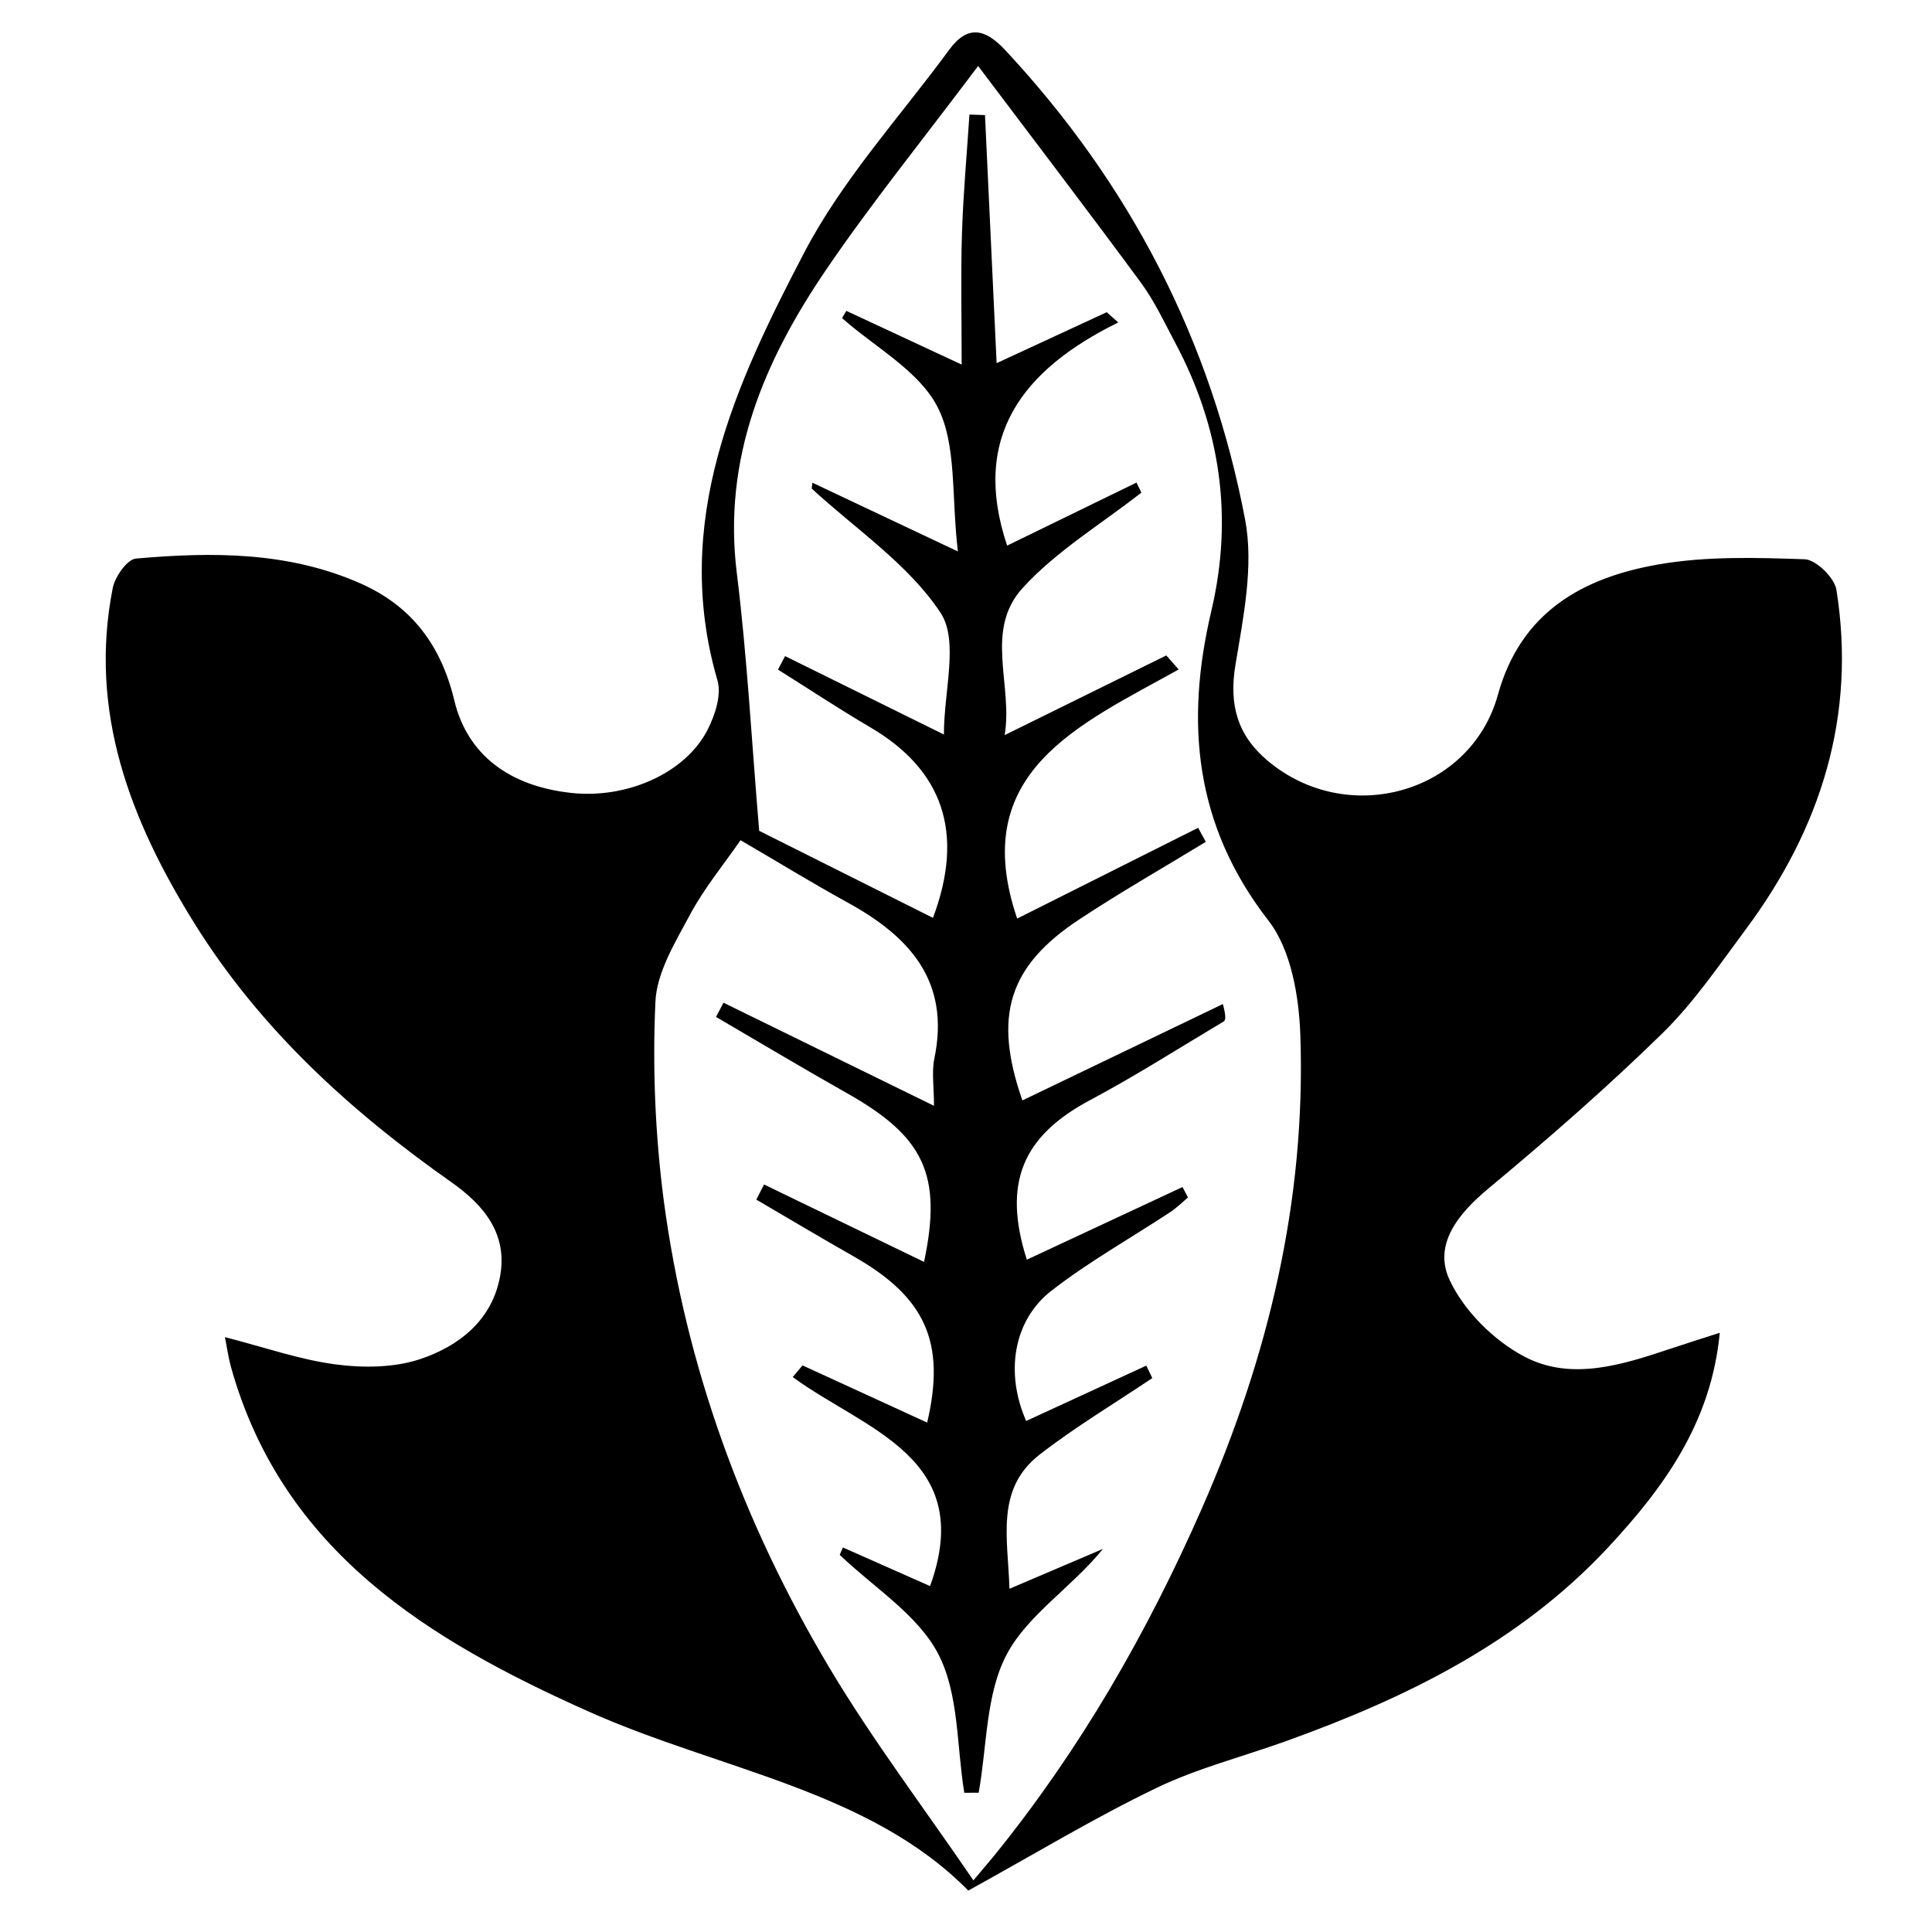
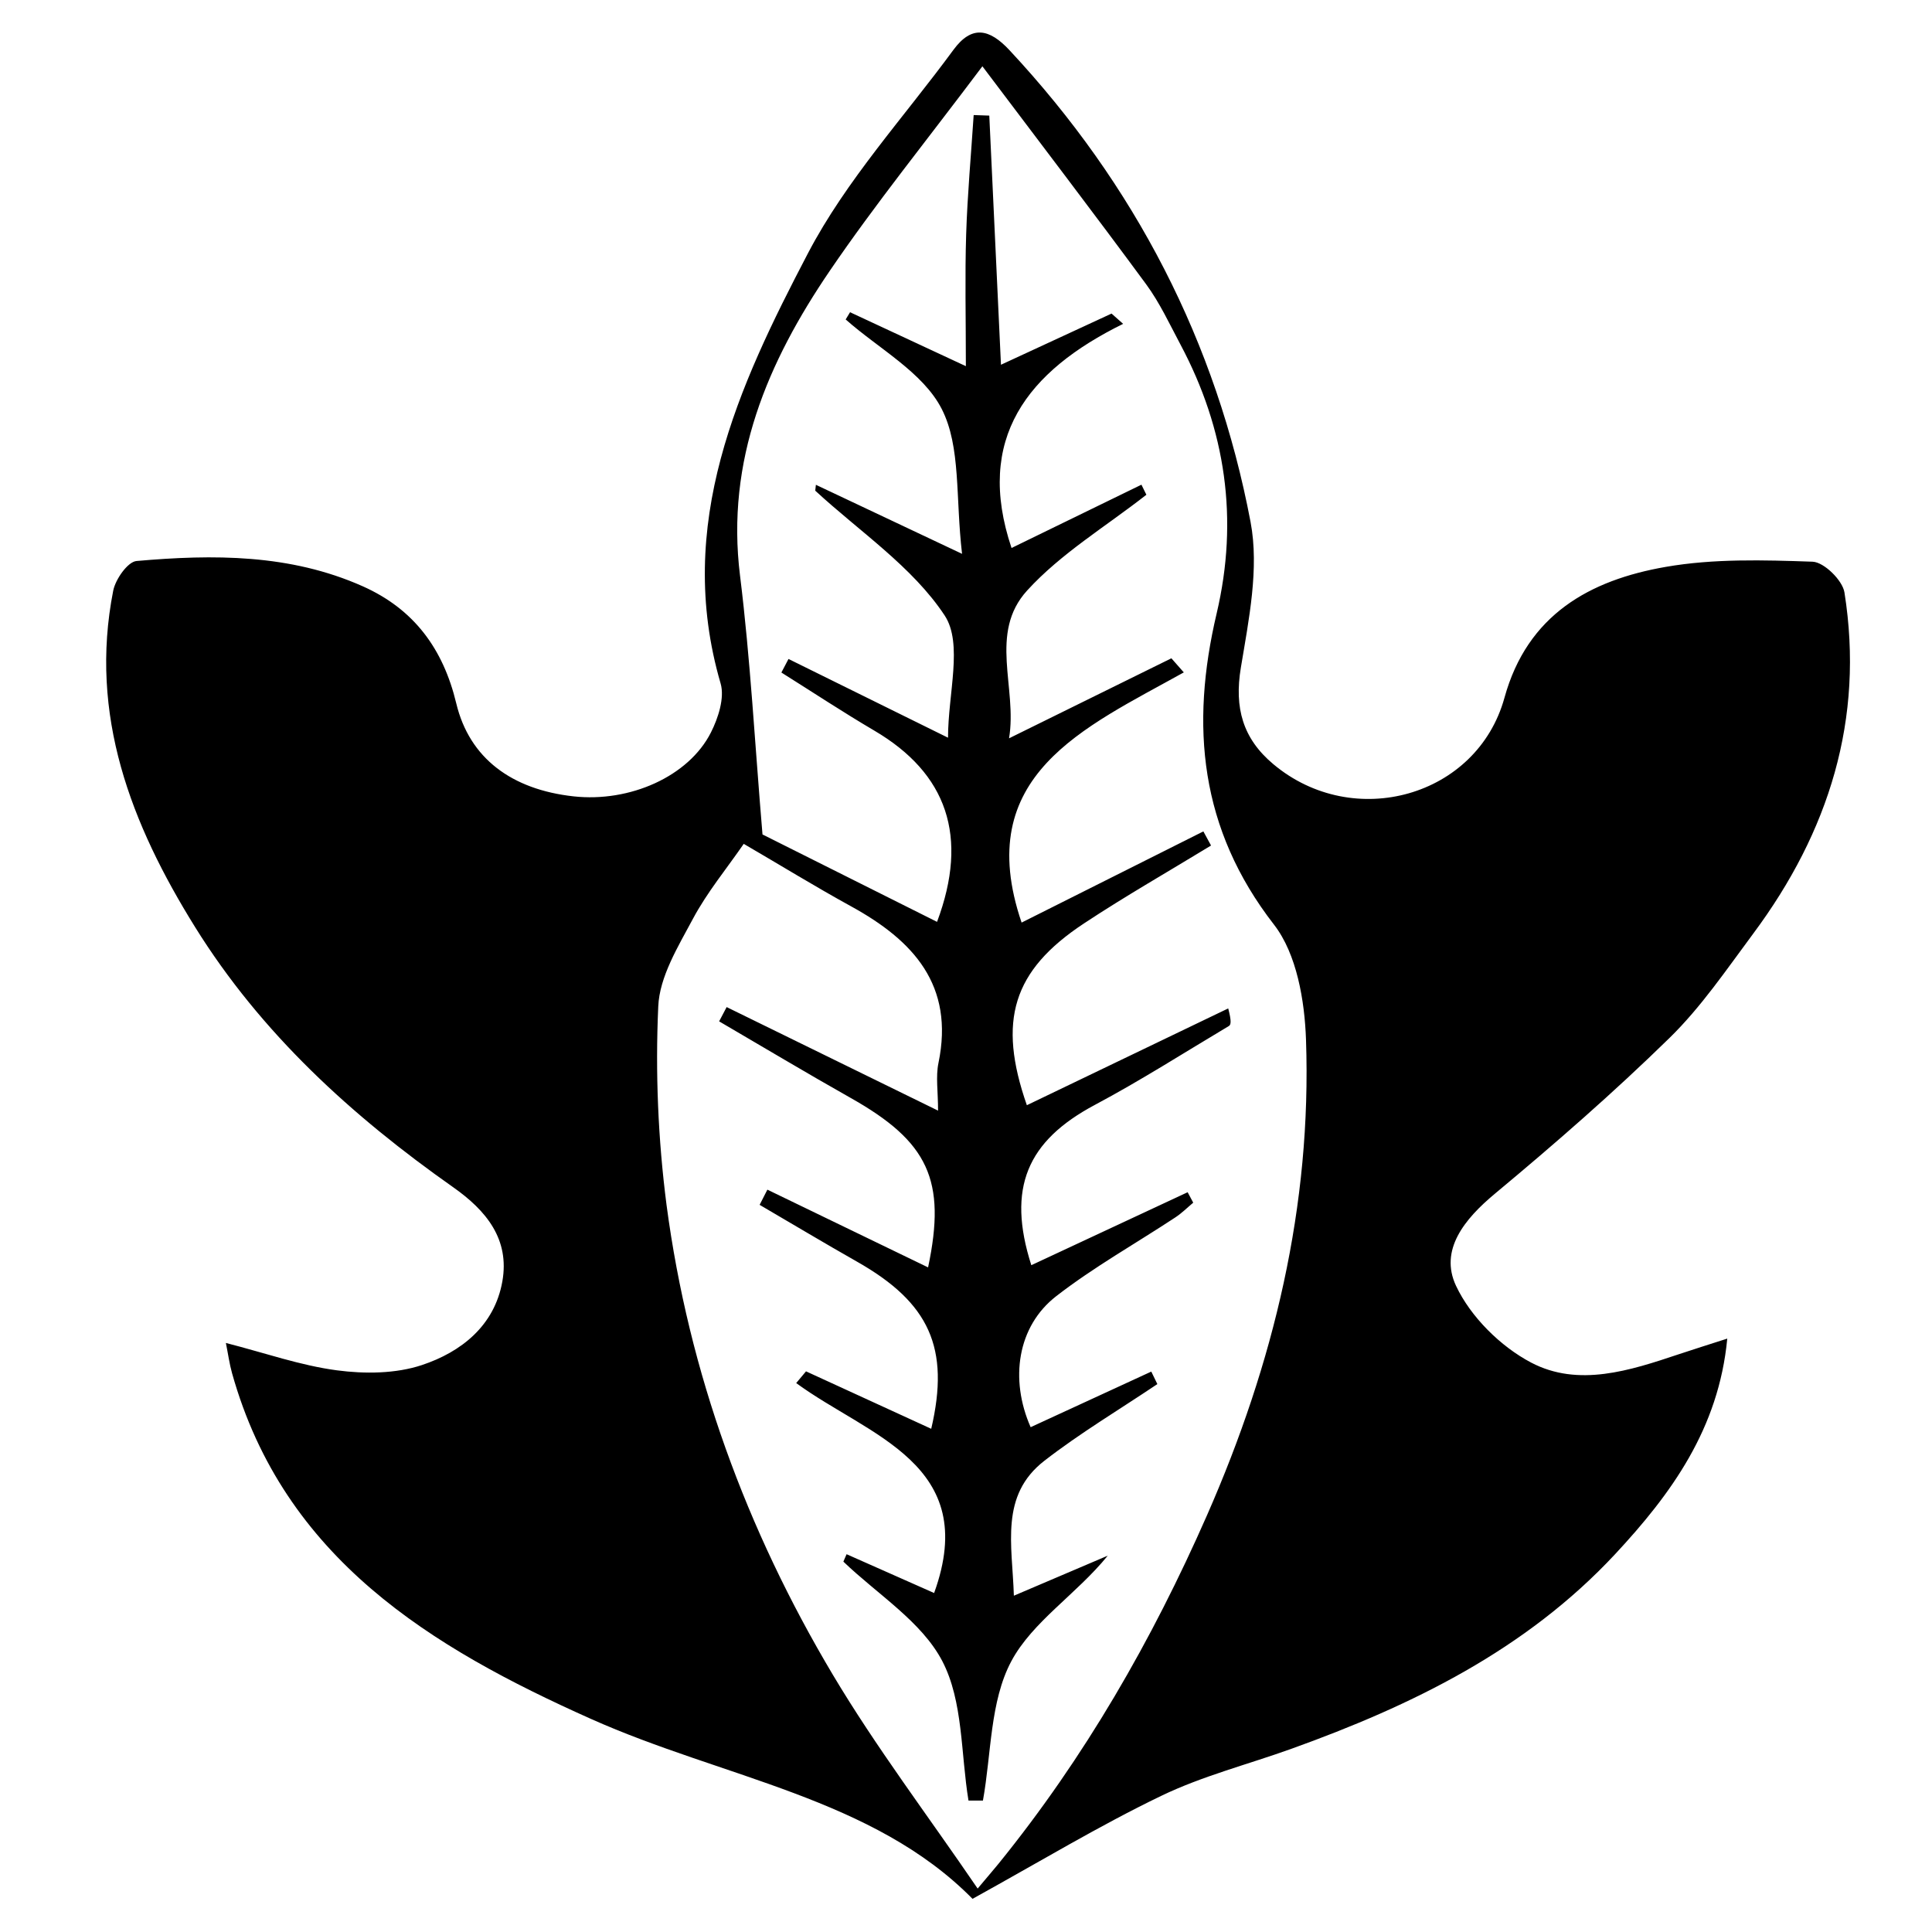
- <svg xmlns="http://www.w3.org/2000/svg" width="72.314" height="72.314" xml:space="preserve">
+ <svg xmlns="http://www.w3.org/2000/svg" width="72" height="72" viewbox="0 0 72 72" xml:space="preserve">
  <g clip-rule="evenodd">
    <path fill="currentColor" fill-rule="evenodd" d="M36.243 70.764c-3.705-3.763-9.299-4.506-14.219-6.705-5.941-2.655-11.443-5.977-13.377-12.887-.096-.343-.144-.7-.229-1.124 1.469.377 2.785.841 4.138 1.02 1.036.138 2.191.128 3.167-.196 1.461-.486 2.705-1.463 2.998-3.117.279-1.575-.602-2.644-1.832-3.51-3.78-2.66-7.155-5.734-9.619-9.696-2.387-3.838-3.963-7.899-3.051-12.535.083-.425.54-1.078.869-1.107 2.862-.252 5.722-.264 8.428.941 1.911.852 2.999 2.327 3.488 4.366.491 2.046 2.067 3.21 4.37 3.464 2.094.231 4.29-.74 5.119-2.379.274-.542.518-1.294.362-1.829-1.729-5.925.657-11.064 3.254-16.029 1.426-2.727 3.581-5.073 5.421-7.581.684-.932 1.34-.795 2.092.012 4.672 5.009 7.713 10.881 8.983 17.582.327 1.729-.066 3.639-.362 5.427-.249 1.5.072 2.644 1.211 3.598 2.988 2.506 7.595 1.215 8.613-2.476.855-3.097 3.179-4.385 6.011-4.877 1.785-.311 3.648-.257 5.471-.193.424.015 1.116.692 1.188 1.144.75 4.722-.583 8.93-3.396 12.712-.994 1.336-1.942 2.738-3.124 3.893-2.075 2.029-4.27 3.943-6.502 5.8-1.141.949-2.08 2.103-1.453 3.437.543 1.154 1.657 2.261 2.798 2.86 1.759.925 3.681.3 5.491-.306.552-.185 1.107-.357 1.819-.587-.318 3.356-2.086 5.785-4.18 8.034-3.326 3.569-7.564 5.636-12.067 7.254-1.621.583-3.315 1.012-4.857 1.757-2.293 1.105-4.479 2.428-7.023 3.833zm.388-3.662-.538.001c-.289-1.752-.196-3.702-.976-5.198-.77-1.476-2.421-2.491-3.687-3.708l.12-.276 3.262 1.446c1.745-4.816-2.442-5.845-5.14-7.824l.366-.437 4.666 2.141c.706-3.014-.071-4.698-2.758-6.224-1.221-.693-2.425-1.414-3.637-2.122l.289-.566 5.989 2.897c.689-3.256.003-4.688-2.887-6.316-1.646-.929-3.267-1.9-4.9-2.853l.28-.532 7.879 3.859c0-.716-.091-1.267.015-1.777.6-2.898-.937-4.562-3.25-5.833-1.354-.744-2.672-1.555-4.007-2.332-.639.927-1.367 1.807-1.894 2.794-.553 1.035-1.246 2.159-1.292 3.269a42.795 42.795 0 0 0 .309 7.394c.829 6.257 2.976 12.101 6.198 17.509 1.607 2.697 3.518 5.214 5.396 7.967.447-.531.617-.728.781-.929 3.209-3.959 5.716-8.318 7.768-12.986 2.489-5.666 3.902-11.532 3.688-17.719-.05-1.458-.345-3.194-1.191-4.286-2.771-3.57-3.126-7.413-2.139-11.6.826-3.504.34-6.852-1.35-10.024-.404-.759-.771-1.553-1.276-2.241-1.93-2.624-3.909-5.212-6.104-8.126-2.094 2.789-3.993 5.134-5.685 7.619-2.319 3.404-3.882 7.059-3.347 11.366.387 3.119.552 6.266.837 9.643l6.505 3.257c1.192-3.179.375-5.533-2.341-7.129-1.172-.689-2.308-1.44-3.46-2.163l.265-.505 5.945 2.934c0-1.639.564-3.51-.125-4.555-1.201-1.819-3.174-3.128-4.823-4.651l.024-.219 5.447 2.573c-.248-2.107-.038-3.989-.757-5.398-.697-1.366-2.348-2.245-3.58-3.337l.163-.269 4.316 2.01c0-1.82-.038-3.366.011-4.909.047-1.484.183-2.966.28-4.449l.582.02.435 9.285 4.121-1.907.432.383c-3.587 1.767-5.525 4.284-4.159 8.353l4.841-2.359.184.375c-1.497 1.174-3.178 2.181-4.442 3.567-1.45 1.589-.359 3.636-.676 5.51l6.05-2.982.463.525c-3.708 2.068-7.915 3.833-6.045 9.324l6.774-3.398.286.526c-1.582.965-3.193 1.884-4.738 2.905-2.658 1.756-3.224 3.627-2.126 6.773l7.504-3.607c.129.49.1.611.024.656-1.658.988-3.288 2.031-4.99 2.937-2.531 1.347-3.29 3.101-2.372 5.976l5.826-2.719.208.389c-.22.184-.425.39-.662.546-1.483.978-3.045 1.854-4.444 2.939-1.448 1.123-1.74 3.094-.953 4.882l4.496-2.072.226.466c-1.409.947-2.874 1.821-4.212 2.859-1.664 1.292-1.194 3.118-1.135 5.027l3.499-1.492c-1.166 1.437-2.81 2.46-3.597 3.939-.795 1.494-.739 3.44-1.055 5.188z" />
    <path fill="none" d="M36.631 67.102c.316-1.747.26-3.693 1.054-5.188.787-1.479 2.431-2.503 3.597-3.939l-3.499 1.492c-.06-1.909-.529-3.735 1.135-5.027 1.338-1.038 2.803-1.912 4.212-2.859l-.226-.466-4.496 2.072c-.787-1.788-.495-3.759.953-4.882 1.399-1.086 2.961-1.962 4.444-2.939.237-.156.442-.362.662-.546l-.208-.389-5.826 2.719c-.918-2.875-.159-4.629 2.372-5.976 1.702-.905 3.332-1.948 4.99-2.937.075-.045.104-.166-.024-.656l-7.504 3.607c-1.098-3.146-.532-5.017 2.126-6.773 1.545-1.021 3.156-1.94 4.738-2.905l-.286-.526-6.774 3.398c-1.87-5.491 2.337-7.256 6.045-9.324l-.463-.525-6.05 2.982c.316-1.874-.774-3.92.676-5.51 1.265-1.386 2.945-2.393 4.442-3.567l-.184-.375-4.841 2.359c-1.366-4.069.572-6.586 4.159-8.353l-.432-.383-4.121 1.907-.435-9.285-.582-.02c-.098 1.483-.233 2.964-.28 4.449-.049 1.543-.011 3.089-.011 4.909l-4.316-2.01-.163.269c1.232 1.093 2.883 1.972 3.58 3.337.719 1.409.509 3.291.757 5.398l-5.447-2.573-.024.219c1.649 1.523 3.622 2.832 4.823 4.651.689 1.045.125 2.916.125 4.555l-5.945-2.934-.265.505c1.152.723 2.288 1.474 3.46 2.163 2.716 1.596 3.533 3.95 2.341 7.129l-6.505-3.257c-.285-3.377-.45-6.524-.837-9.643-.535-4.307 1.028-7.962 3.347-11.366 1.692-2.485 3.591-4.83 5.685-7.619 2.195 2.914 4.175 5.502 6.104 8.126.506.688.872 1.482 1.276 2.241 1.689 3.173 2.176 6.521 1.35 10.024-.987 4.187-.632 8.03 2.139 11.6.847 1.092 1.142 2.828 1.191 4.286.214 6.187-1.199 12.053-3.688 17.719-2.052 4.668-4.559 9.027-7.768 12.986-.164.201-.334.397-.781.929-1.878-2.753-3.789-5.27-5.396-7.967-3.222-5.408-5.37-11.252-6.198-17.509a42.891 42.891 0 0 1-.309-7.394c.046-1.11.739-2.234 1.292-3.269.527-.987 1.255-1.867 1.895-2.796 1.334.779 2.652 1.589 4.006 2.333 2.313 1.272 3.85 2.935 3.25 5.833-.105.511-.015 1.062-.015 1.777l-7.879-3.859-.28.532c1.633.952 3.254 1.924 4.9 2.853 2.89 1.629 3.576 3.061 2.887 6.316-2.009-.973-4-1.935-5.989-2.897l-.289.566c1.212.708 2.417 1.429 3.637 2.122 2.687 1.525 3.464 3.21 2.758 6.224l-4.666-2.141-.366.437c2.698 1.979 6.885 3.008 5.14 7.824l-3.262-1.446-.12.276c1.265 1.217 2.917 2.232 3.687 3.708.779 1.496.687 3.446.976 5.198h.539z" />
  </g>
</svg>
